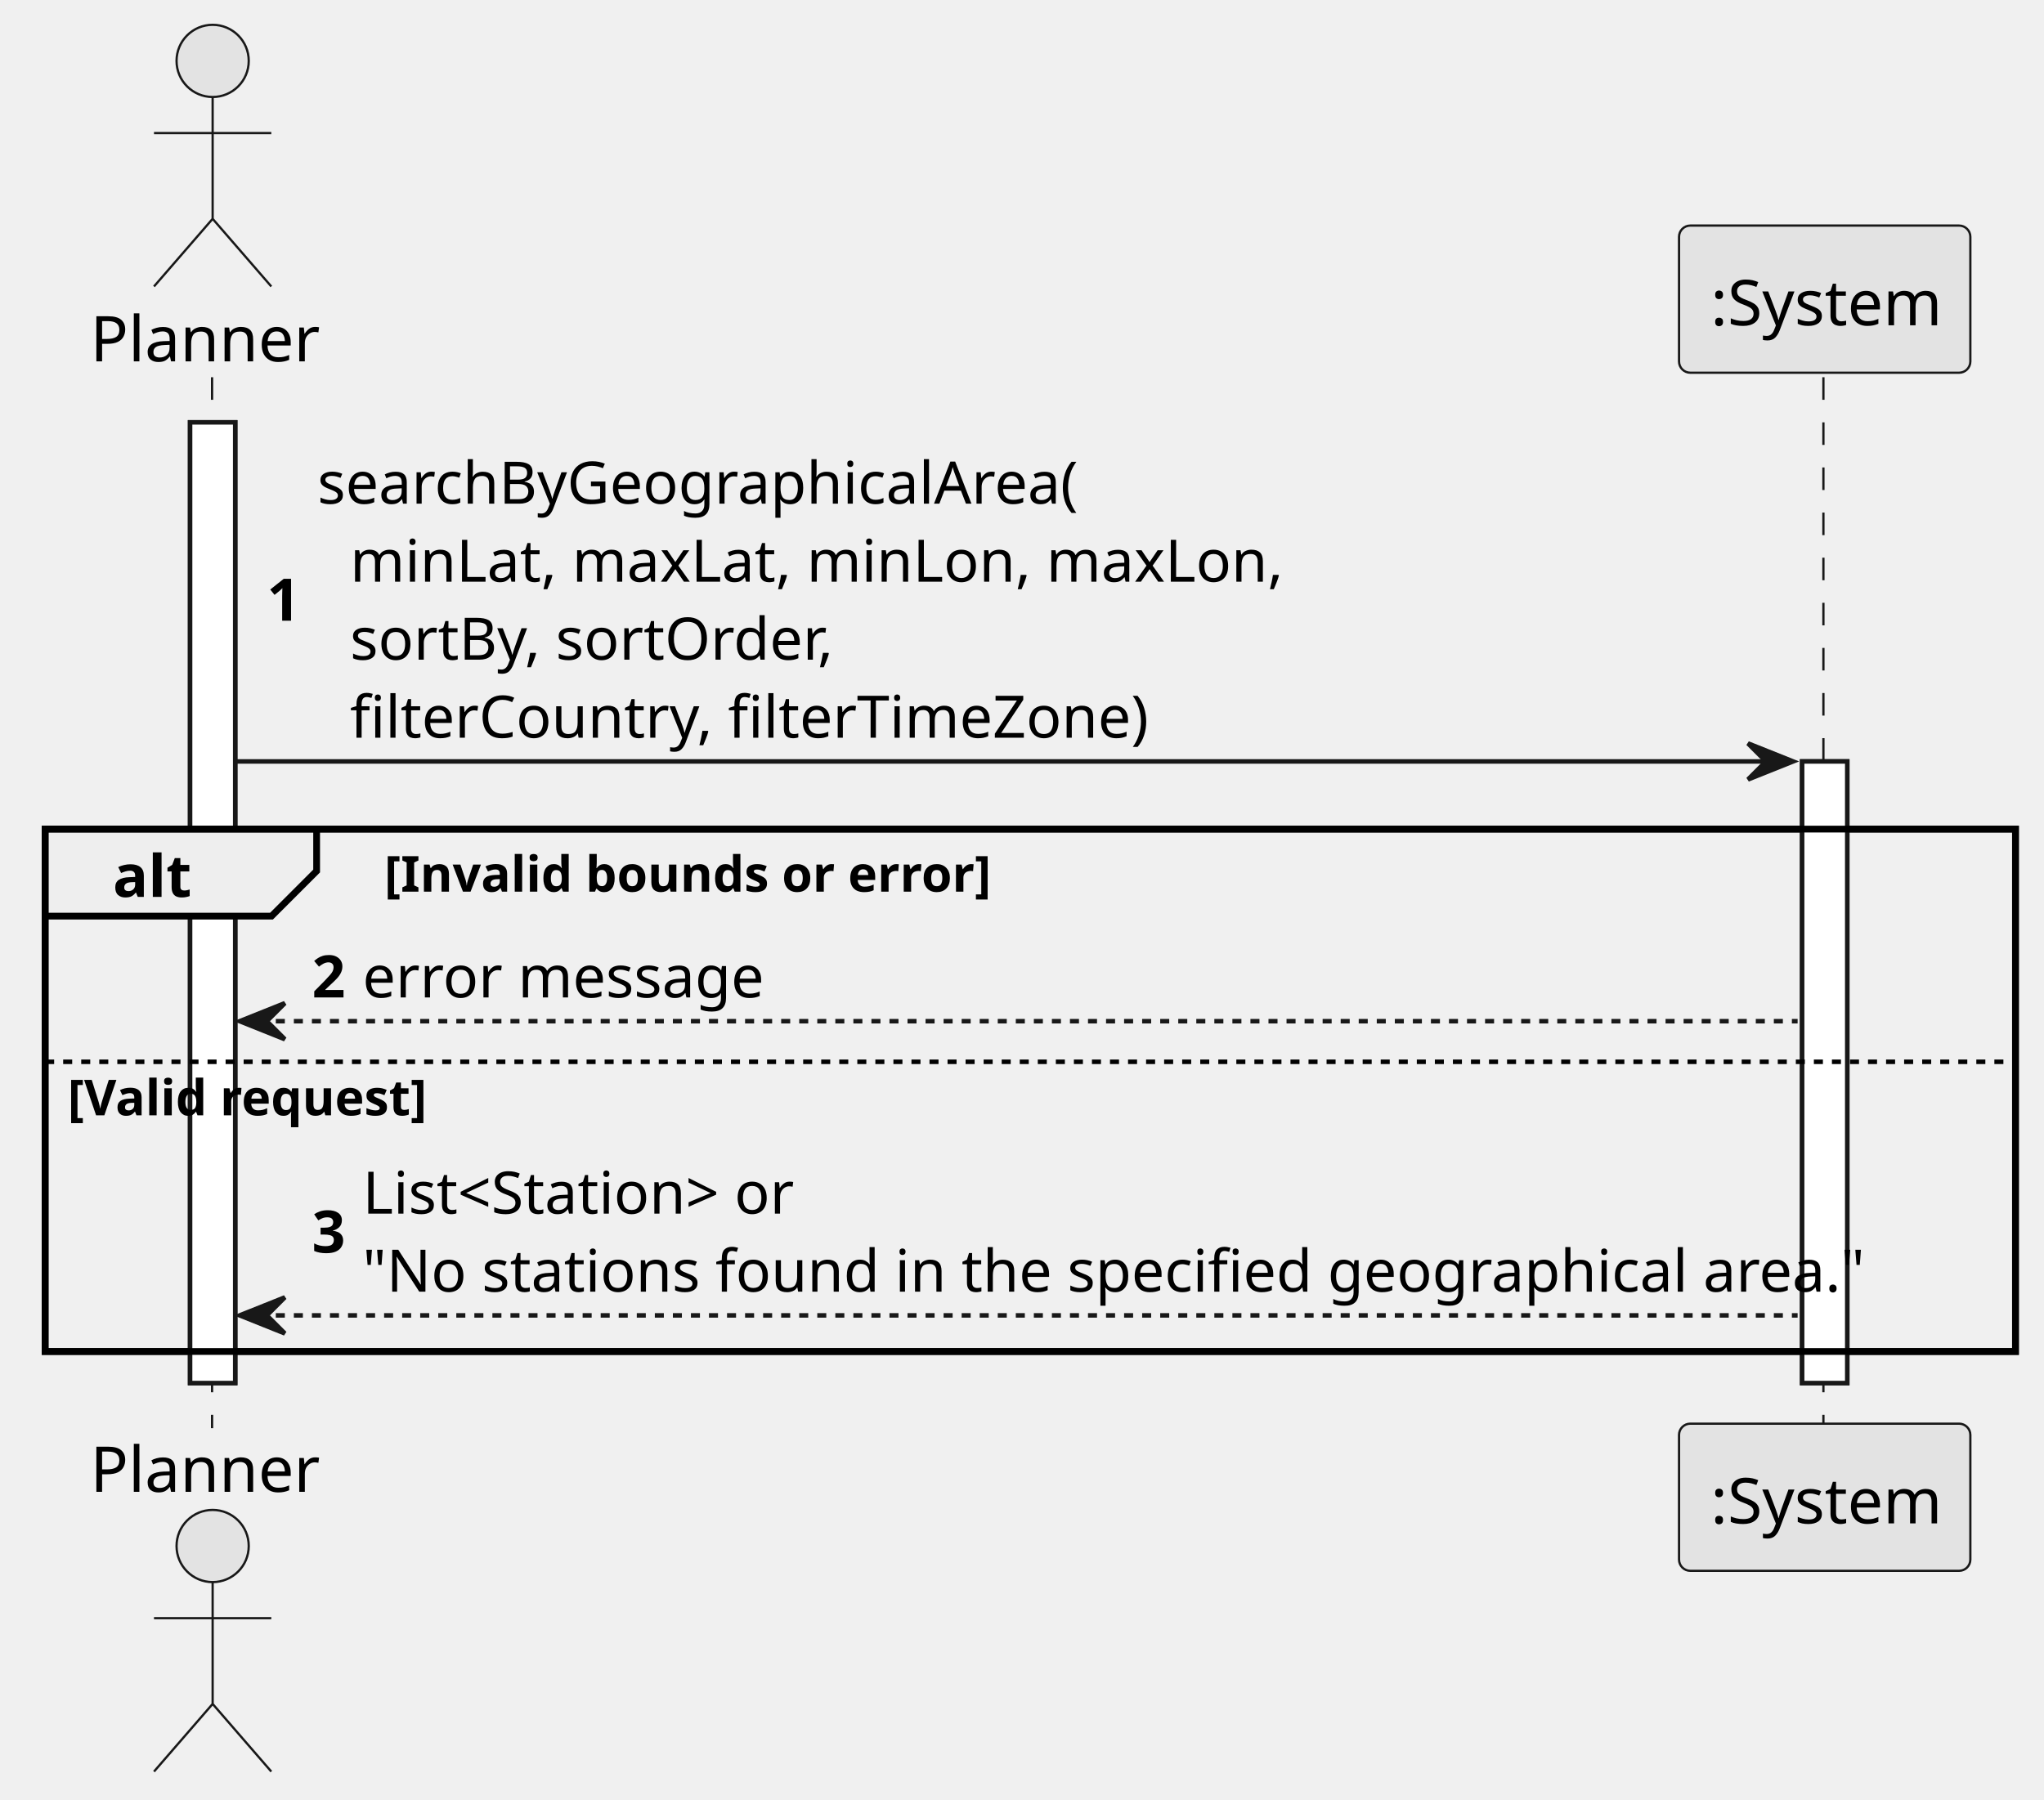
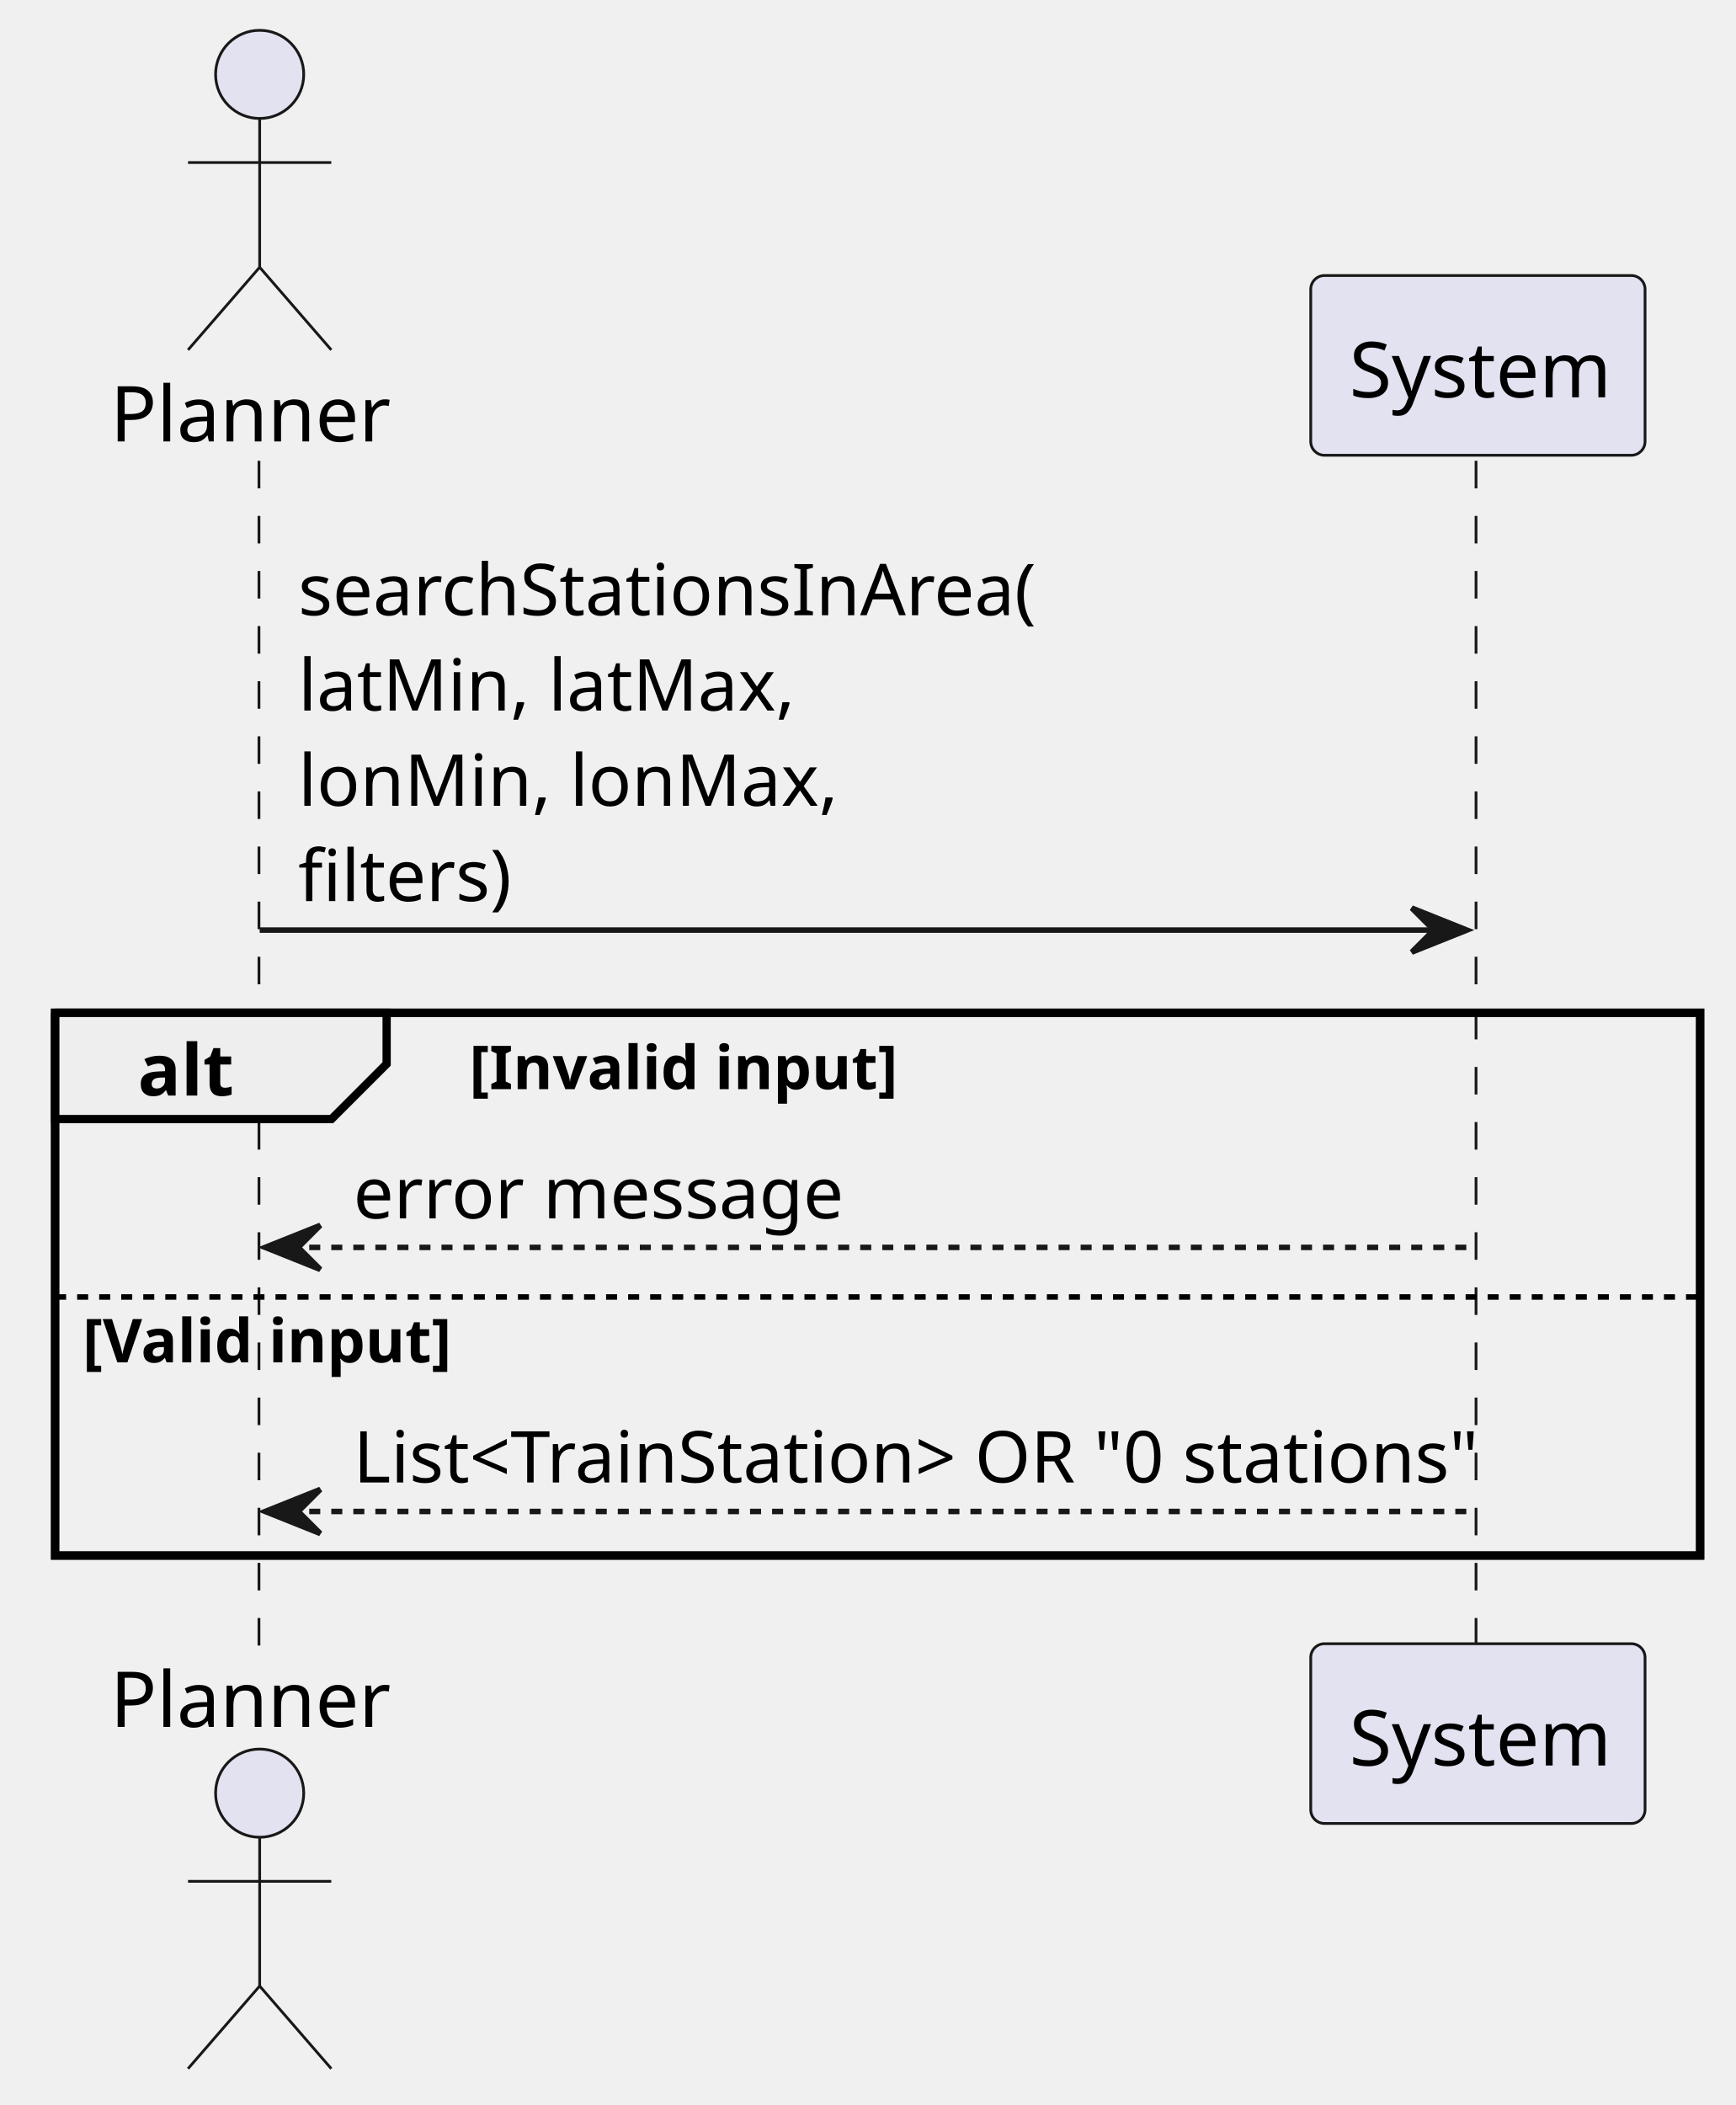
- <svg xmlns="http://www.w3.org/2000/svg" contentStyleType="text/css" height="399px" preserveAspectRatio="none" style="width:453px;height:399px;background:#FFFFFF;" version="1.1" viewBox="0 0 453 399" width="453px" zoomAndPan="magnify">
+ <svg xmlns="http://www.w3.org/2000/svg" contentStyleType="text/css" height="382px" preserveAspectRatio="none" style="width:315px;height:382px;background:#FFFFFF;" version="1.1" viewBox="0 0 315 382" width="315px" zoomAndPan="magnify">
  <defs />
  <g>
-     <rect fill="#FFFFFF" height="212.959" style="stroke:#181818;stroke-width:1.0;" width="10" x="42.127" y="93.621" />
-     <rect fill="#FFFFFF" height="137.795" style="stroke:#181818;stroke-width:1.0;" width="10" x="399.396" y="168.785" />
-     <rect fill="none" height="115.795" style="stroke:#000000;stroke-width:1.5;" width="436.678" x="10" y="183.785" />
-     <line style="stroke:#181818;stroke-width:0.5;stroke-dasharray:5.0,5.0;" x1="47" x2="47" y1="83.621" y2="316.58" />
-     <line style="stroke:#181818;stroke-width:0.5;stroke-dasharray:5.0,5.0;" x1="404.113" x2="404.113" y1="83.621" y2="316.58" />
+     <rect fill="none" height="98.504" style="stroke:#000000;stroke-width:1.5;" width="298.566" x="10" y="183.785" />
+     <line style="stroke:#181818;stroke-width:0.5;stroke-dasharray:5.0,5.0;" x1="47" x2="47" y1="83.621" y2="299.289" />
+     <line style="stroke:#181818;stroke-width:0.5;stroke-dasharray:5.0,5.0;" x1="267.891" x2="267.891" y1="83.621" y2="299.289" />
    <text fill="#000000" font-family="sans-serif" font-size="14" lengthAdjust="spacing" textLength="48.255" x="20" y="80.107">Planner</text>
-     <ellipse cx="47.127" cy="13.5" fill="#E3E3E3" rx="8" ry="8" style="stroke:#181818;stroke-width:0.5;" />
+     <ellipse cx="47.127" cy="13.5" fill="#E2E2F0" rx="8" ry="8" style="stroke:#181818;stroke-width:0.5;" />
    <path d="M47.127,21.5 L47.127,48.5 M34.127,29.5 L60.127,29.5 M47.127,48.5 L34.127,63.5 M47.127,48.5 L60.127,63.5 " fill="none" style="stroke:#181818;stroke-width:0.5;" />
-     <text fill="#000000" font-family="sans-serif" font-size="14" lengthAdjust="spacing" textLength="48.255" x="20" y="330.688">Planner</text>
-     <ellipse cx="47.127" cy="342.701" fill="#E3E3E3" rx="8" ry="8" style="stroke:#181818;stroke-width:0.5;" />
-     <path d="M47.127,350.701 L47.127,377.701 M34.127,358.701 L60.127,358.701 M47.127,377.701 L34.127,392.701 M47.127,377.701 L60.127,392.701 " fill="none" style="stroke:#181818;stroke-width:0.5;" />
-     <rect fill="#E3E3E3" height="32.621" rx="2.5" ry="2.5" style="stroke:#181818;stroke-width:0.5;" width="64.565" x="372.113" y="50" />
-     <text fill="#000000" font-family="sans-serif" font-size="14" lengthAdjust="spacing" textLength="50.565" x="379.113" y="72.107">:System</text>
-     <rect fill="#E3E3E3" height="32.621" rx="2.5" ry="2.5" style="stroke:#181818;stroke-width:0.5;" width="64.565" x="372.113" y="315.58" />
-     <text fill="#000000" font-family="sans-serif" font-size="14" lengthAdjust="spacing" textLength="50.565" x="379.113" y="337.688">:System</text>
-     <rect fill="#FFFFFF" height="212.959" style="stroke:#181818;stroke-width:1.0;" width="10" x="42.127" y="93.621" />
-     <rect fill="#FFFFFF" height="137.795" style="stroke:#181818;stroke-width:1.0;" width="10" x="399.396" y="168.785" />
-     <polygon fill="#181818" points="387.396,164.785,397.396,168.785,387.396,172.785,391.396,168.785" style="stroke:#181818;stroke-width:1.0;" />
-     <line style="stroke:#181818;stroke-width:1.0;" x1="52.127" x2="393.396" y1="168.785" y2="168.785" />
-     <text fill="#000000" font-family="sans-serif" font-size="13" font-weight="bold" lengthAdjust="spacing" textLength="7.23" x="59.127" y="137.586">1</text>
-     <text fill="#000000" font-family="sans-serif" font-size="13" lengthAdjust="spacing" textLength="163.306" x="70.357" y="111.649">searchByGeographicalArea(</text>
-     <text fill="#000000" font-family="sans-serif" font-size="13" lengthAdjust="spacing" textLength="195.819" x="77.581" y="128.94">minLat, maxLat, minLon, maxLon,</text>
-     <text fill="#000000" font-family="sans-serif" font-size="13" lengthAdjust="spacing" textLength="102.578" x="77.581" y="146.231">sortBy, sortOrder,</text>
-     <text fill="#000000" font-family="sans-serif" font-size="13" lengthAdjust="spacing" textLength="164.709" x="77.581" y="163.523">filterCountry, filterTimeZone)</text>
+     <text fill="#000000" font-family="sans-serif" font-size="14" lengthAdjust="spacing" textLength="48.255" x="20" y="313.397">Planner</text>
+     <ellipse cx="47.127" cy="325.41" fill="#E2E2F0" rx="8" ry="8" style="stroke:#181818;stroke-width:0.5;" />
+     <path d="M47.127,333.41 L47.127,360.41 M34.127,341.41 L60.127,341.41 M47.127,360.41 L34.127,375.41 M47.127,360.41 L60.127,375.41 " fill="none" style="stroke:#181818;stroke-width:0.5;" />
+     <rect fill="#E2E2F0" height="32.621" rx="2.5" ry="2.5" style="stroke:#181818;stroke-width:0.5;" width="60.676" x="237.891" y="50" />
+     <text fill="#000000" font-family="sans-serif" font-size="14" lengthAdjust="spacing" textLength="46.676" x="244.891" y="72.107">System</text>
+     <rect fill="#E2E2F0" height="32.621" rx="2.5" ry="2.5" style="stroke:#181818;stroke-width:0.5;" width="60.676" x="237.891" y="298.289" />
+     <text fill="#000000" font-family="sans-serif" font-size="14" lengthAdjust="spacing" textLength="46.676" x="244.891" y="320.397">System</text>
+     <polygon fill="#181818" points="256.228,164.785,266.228,168.785,256.228,172.785,260.228,168.785" style="stroke:#181818;stroke-width:1.0;" />
+     <line style="stroke:#181818;stroke-width:1.0;" x1="47.127" x2="262.228" y1="168.785" y2="168.785" />
+     <text fill="#000000" font-family="sans-serif" font-size="13" lengthAdjust="spacing" textLength="128.623" x="54.127" y="111.649">searchStationsInArea(</text>
+     <text fill="#000000" font-family="sans-serif" font-size="13" lengthAdjust="spacing" textLength="83.802" x="54.127" y="128.94">latMin, latMax,</text>
+     <text fill="#000000" font-family="sans-serif" font-size="13" lengthAdjust="spacing" textLength="91.038" x="54.127" y="146.231">lonMin, lonMax,</text>
+     <text fill="#000000" font-family="sans-serif" font-size="13" lengthAdjust="spacing" textLength="35.388" x="54.127" y="163.523">filters)</text>
    <path d="M10,183.785 L70.171,183.785 L70.171,193.076 L60.171,203.076 L10,203.076 L10,183.785 " fill="#EEEEEE" style="stroke:#000000;stroke-width:1.5;" />
-     <rect fill="none" height="115.795" style="stroke:#000000;stroke-width:1.5;" width="436.678" x="10" y="183.785" />
+     <rect fill="none" height="98.504" style="stroke:#000000;stroke-width:1.5;" width="298.566" x="10" y="183.785" />
    <text fill="#000000" font-family="sans-serif" font-size="13" font-weight="bold" lengthAdjust="spacing" textLength="15.171" x="25" y="198.814">alt</text>
-     <text fill="#000000" font-family="sans-serif" font-size="11" font-weight="bold" lengthAdjust="spacing" textLength="127.73" x="85.171" y="197.655">[Invalid bounds or error]</text>
-     <polygon fill="#181818" points="63.127,222.367,53.127,226.367,63.127,230.367,59.127,226.367" style="stroke:#181818;stroke-width:1.0;" />
-     <line style="stroke:#181818;stroke-width:1.0;stroke-dasharray:2.0,2.0;" x1="57.127" x2="398.396" y1="226.367" y2="226.367" />
-     <text fill="#000000" font-family="sans-serif" font-size="13" font-weight="bold" lengthAdjust="spacing" textLength="7.23" x="69.127" y="221.105">2</text>
-     <text fill="#000000" font-family="sans-serif" font-size="13" lengthAdjust="spacing" textLength="83.808" x="80.357" y="221.105">error message</text>
-     <line style="stroke:#000000;stroke-width:1.0;stroke-dasharray:2.0,2.0;" x1="10" x2="446.678" y1="235.367" y2="235.367" />
-     <text fill="#000000" font-family="sans-serif" font-size="11" font-weight="bold" lengthAdjust="spacing" textLength="76.404" x="15" y="247.237">[Valid request]</text>
-     <polygon fill="#181818" points="63.127,287.58,53.127,291.58,63.127,295.58,59.127,291.58" style="stroke:#181818;stroke-width:1.0;" />
-     <line style="stroke:#181818;stroke-width:1.0;stroke-dasharray:2.0,2.0;" x1="57.127" x2="398.396" y1="291.58" y2="291.58" />
-     <text fill="#000000" font-family="sans-serif" font-size="13" font-weight="bold" lengthAdjust="spacing" textLength="7.23" x="69.127" y="277.672">3</text>
-     <text fill="#000000" font-family="sans-serif" font-size="13" lengthAdjust="spacing" textLength="91.057" x="80.357" y="269.026">List&lt;Station&gt; or</text>
-     <text fill="#000000" font-family="sans-serif" font-size="13" lengthAdjust="spacing" textLength="312.038" x="80.357" y="286.317">"No stations found in the specified geographical area."</text>
+     <text fill="#000000" font-family="sans-serif" font-size="11" font-weight="bold" lengthAdjust="spacing" textLength="72.102" x="85.171" y="197.655">[Invalid input]</text>
+     <polygon fill="#181818" points="58.127,222.367,48.127,226.367,58.127,230.367,54.127,226.367" style="stroke:#181818;stroke-width:1.0;" />
+     <line style="stroke:#181818;stroke-width:1.0;stroke-dasharray:2.0,2.0;" x1="52.127" x2="267.228" y1="226.367" y2="226.367" />
+     <text fill="#000000" font-family="sans-serif" font-size="13" lengthAdjust="spacing" textLength="83.808" x="64.127" y="221.105">error message</text>
+     <line style="stroke:#000000;stroke-width:1.0;stroke-dasharray:2.0,2.0;" x1="10" x2="308.566" y1="235.367" y2="235.367" />
+     <text fill="#000000" font-family="sans-serif" font-size="11" font-weight="bold" lengthAdjust="spacing" textLength="63.545" x="15" y="247.237">[Valid input]</text>
+     <polygon fill="#181818" points="58.127,270.289,48.127,274.289,58.127,278.289,54.127,274.289" style="stroke:#181818;stroke-width:1.0;" />
+     <line style="stroke:#181818;stroke-width:1.0;stroke-dasharray:2.0,2.0;" x1="52.127" x2="267.228" y1="274.289" y2="274.289" />
+     <text fill="#000000" font-family="sans-serif" font-size="13" lengthAdjust="spacing" textLength="197.101" x="64.127" y="269.026">List&lt;TrainStation&gt; OR "0 stations"</text>
  </g>
</svg>
